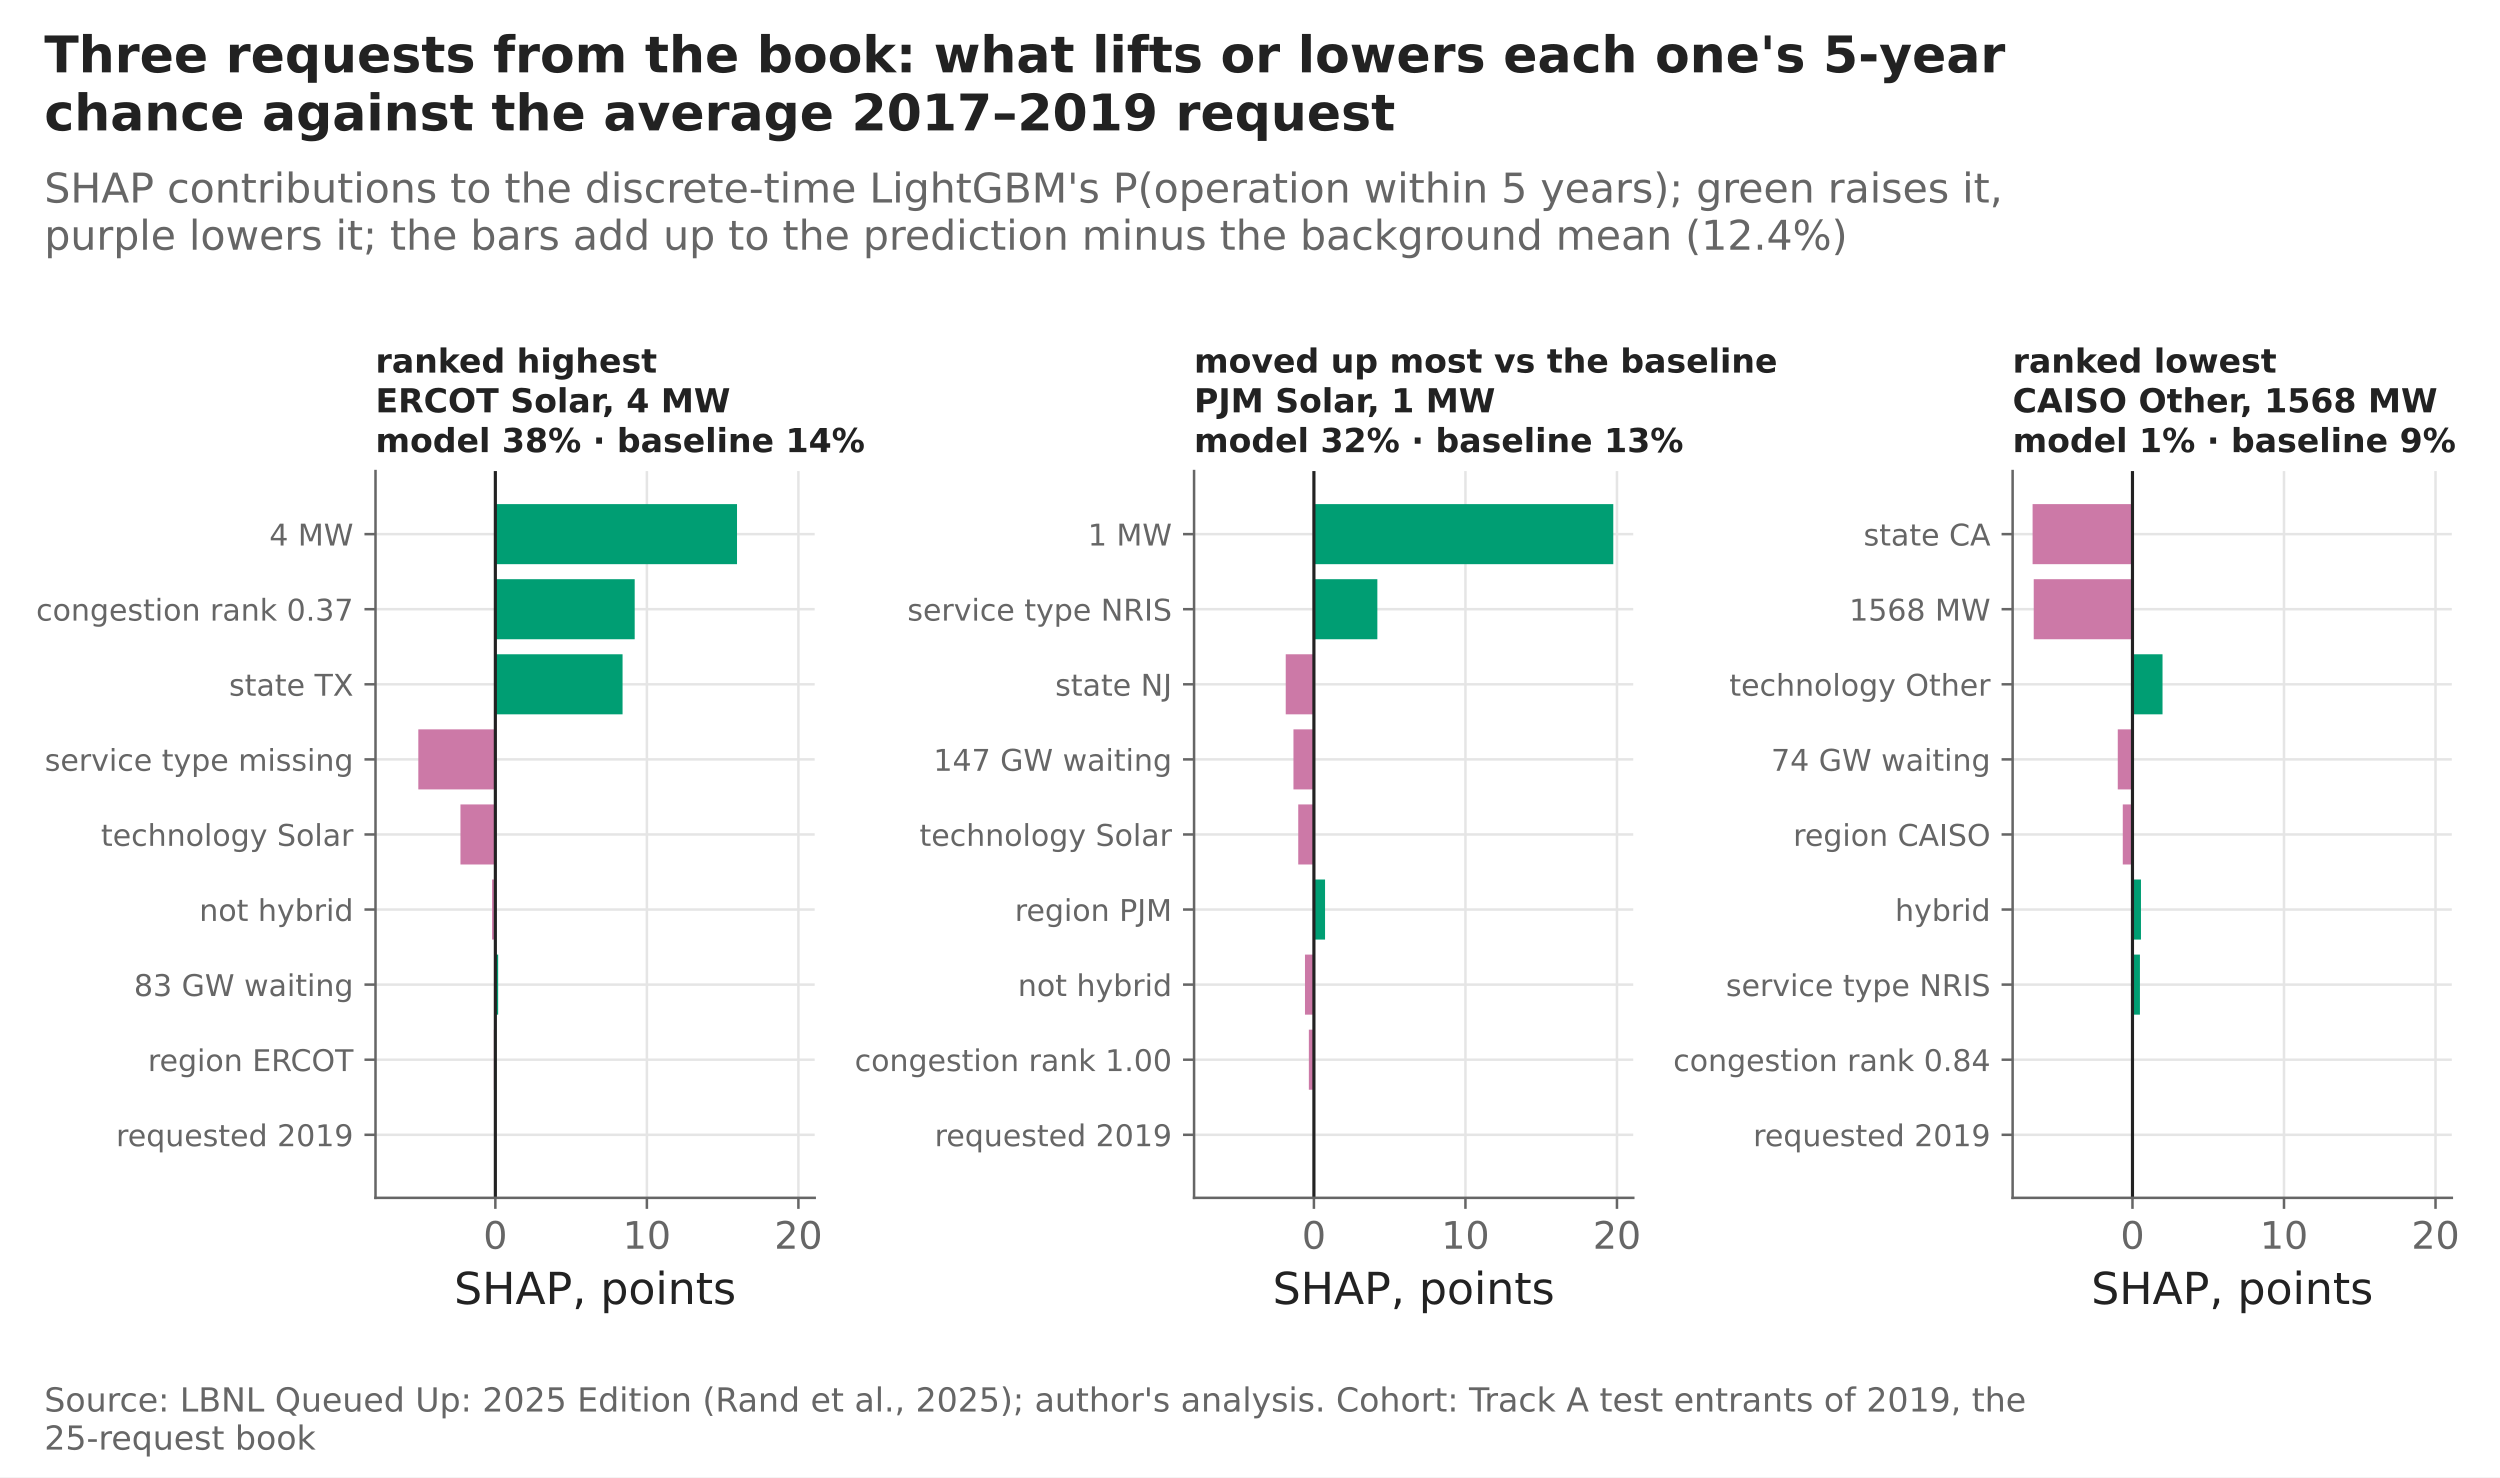
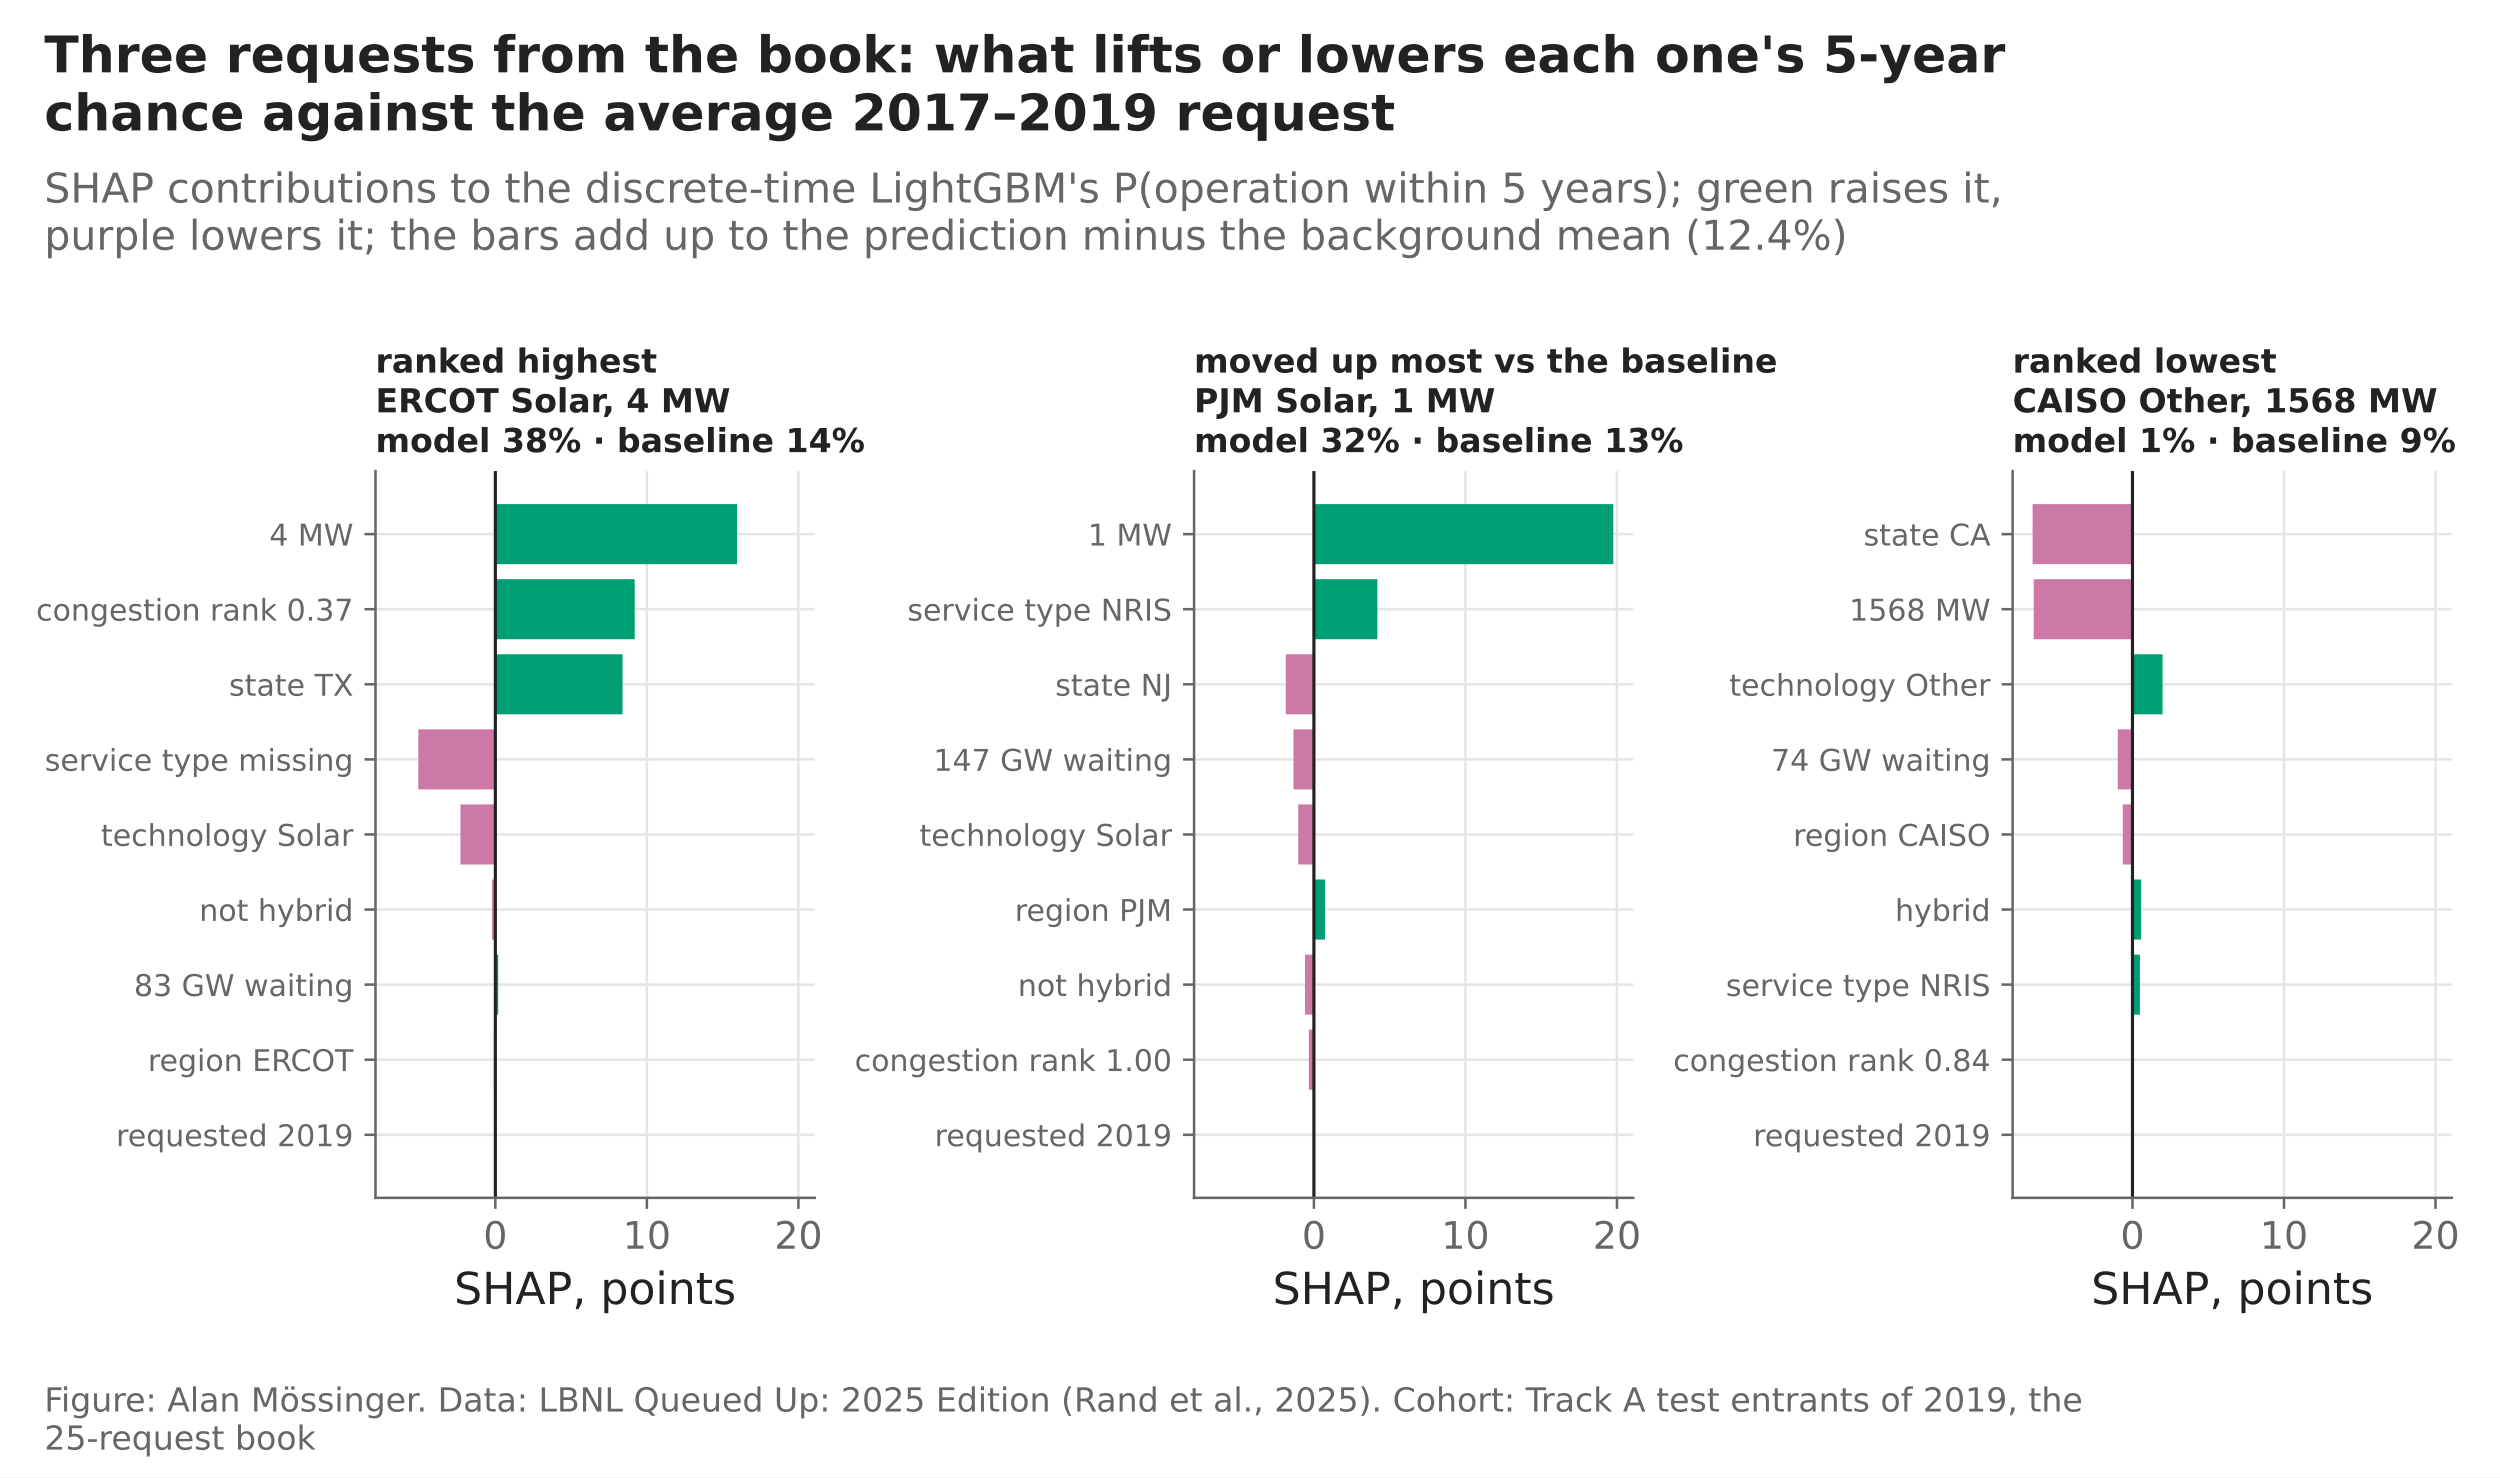
<svg xmlns="http://www.w3.org/2000/svg" xmlns:xlink="http://www.w3.org/1999/xlink" width="792pt" height="468pt" viewBox="0 0 792 468" version="1.1">
  <defs>
    <style type="text/css">*{stroke-linejoin: round; stroke-linecap: butt}</style>
  </defs>
  <g id="figure_1">
    <g id="patch_1">
      <path d="M 0 468  L 792 468  L 792 0  L 0 0  z " style="fill: #ffffff" />
    </g>
    <g id="axes_1">
      <g id="patch_2">
        <path d="M 118.96 379.478  L 258.092 379.478  L 258.092 149.237  L 118.96 149.237  z " style="fill: #ffffff" />
      </g>
      <g id="matplotlib.axis_1">
        <g id="xtick_1">
          <g id="line2d_1">
            <path d="M 156.927 379.478  L 156.927 149.237  " clip-path="url(#p451ab9963b)" style="fill: none; stroke: #e5e5e5; stroke-width: 0.8; stroke-linecap: square" />
          </g>
          <g id="line2d_2">
            <defs>
              <path id="me00eba5936" d="M 0 0  L 0 3.5  " style="stroke: #666666; stroke-width: 0.8" />
            </defs>
            <g>
              <use xlink:href="#me00eba5936" x="156.927" y="379.478" style="fill: #666666; stroke: #666666; stroke-width: 0.8" />
            </g>
          </g>
          <g id="text_1">
            <text style="font-size: 12px; font-family: 'DejaVu Sans', 'Bitstream Vera Sans', 'Computer Modern Sans Serif', 'Lucida Grande', 'Verdana', 'Geneva', 'Lucid', 'Arial', 'Helvetica', 'Avant Garde', sans-serif; text-anchor: middle; fill: #666666" x="156.927" y="395.595" transform="rotate(-0 156.9272 395.5952)">0</text>
          </g>
        </g>
        <g id="xtick_2">
          <g id="line2d_3">
            <path d="M 204.931 379.478  L 204.931 149.237  " clip-path="url(#p451ab9963b)" style="fill: none; stroke: #e5e5e5; stroke-width: 0.8; stroke-linecap: square" />
          </g>
          <g id="line2d_4">
            <g>
              <use xlink:href="#me00eba5936" x="204.931" y="379.478" style="fill: #666666; stroke: #666666; stroke-width: 0.8" />
            </g>
          </g>
          <g id="text_2">
            <text style="font-size: 12px; font-family: 'DejaVu Sans', 'Bitstream Vera Sans', 'Computer Modern Sans Serif', 'Lucida Grande', 'Verdana', 'Geneva', 'Lucid', 'Arial', 'Helvetica', 'Avant Garde', sans-serif; text-anchor: middle; fill: #666666" x="204.931" y="395.595" transform="rotate(-0 204.9308 395.5952)">10</text>
          </g>
        </g>
        <g id="xtick_3">
          <g id="line2d_5">
            <path d="M 252.934 379.478  L 252.934 149.237  " clip-path="url(#p451ab9963b)" style="fill: none; stroke: #e5e5e5; stroke-width: 0.8; stroke-linecap: square" />
          </g>
          <g id="line2d_6">
            <g>
              <use xlink:href="#me00eba5936" x="252.934" y="379.478" style="fill: #666666; stroke: #666666; stroke-width: 0.8" />
            </g>
          </g>
          <g id="text_3">
            <text style="font-size: 12px; font-family: 'DejaVu Sans', 'Bitstream Vera Sans', 'Computer Modern Sans Serif', 'Lucida Grande', 'Verdana', 'Geneva', 'Lucid', 'Arial', 'Helvetica', 'Avant Garde', sans-serif; text-anchor: middle; fill: #666666" x="252.934" y="395.595" transform="rotate(-0 252.9345 395.5952)">20</text>
          </g>
        </g>
        <g id="text_4">
          <text style="font-size: 14px; font-family: 'DejaVu Sans', 'Bitstream Vera Sans', 'Computer Modern Sans Serif', 'Lucida Grande', 'Verdana', 'Geneva', 'Lucid', 'Arial', 'Helvetica', 'Avant Garde', sans-serif; text-anchor: middle; fill: #222222" x="188.526" y="413.116" transform="rotate(-0 188.5258 413.1158)">SHAP, points</text>
        </g>
      </g>
      <g id="matplotlib.axis_2">
        <g id="ytick_1">
          <g id="line2d_7">
            <path d="M 118.96 359.498  L 258.092 359.498  " clip-path="url(#p451ab9963b)" style="fill: none; stroke: #e5e5e5; stroke-width: 0.8; stroke-linecap: square" />
          </g>
          <g id="line2d_8">
            <defs>
              <path id="mce5acbc380" d="M 0 0  L -3.5 0  " style="stroke: #666666; stroke-width: 0.8" />
            </defs>
            <g>
              <use xlink:href="#mce5acbc380" x="118.96" y="359.498" style="fill: #666666; stroke: #666666; stroke-width: 0.8" />
            </g>
          </g>
          <g id="text_5">
            <text style="font-size: 9.5px; font-family: 'DejaVu Sans', 'Bitstream Vera Sans', 'Computer Modern Sans Serif', 'Lucida Grande', 'Verdana', 'Geneva', 'Lucid', 'Arial', 'Helvetica', 'Avant Garde', sans-serif; text-anchor: end; fill: #666666" x="111.96" y="363.108" transform="rotate(-0 111.96 363.1076)">requested 2019</text>
          </g>
        </g>
        <g id="ytick_2">
          <g id="line2d_9">
            <path d="M 118.96 335.713  L 258.092 335.713  " clip-path="url(#p451ab9963b)" style="fill: none; stroke: #e5e5e5; stroke-width: 0.8; stroke-linecap: square" />
          </g>
          <g id="line2d_10">
            <g>
              <use xlink:href="#mce5acbc380" x="118.96" y="335.713" style="fill: #666666; stroke: #666666; stroke-width: 0.8" />
            </g>
          </g>
          <g id="text_6">
            <text style="font-size: 9.5px; font-family: 'DejaVu Sans', 'Bitstream Vera Sans', 'Computer Modern Sans Serif', 'Lucida Grande', 'Verdana', 'Geneva', 'Lucid', 'Arial', 'Helvetica', 'Avant Garde', sans-serif; text-anchor: end; fill: #666666" x="111.96" y="339.322" transform="rotate(-0 111.96 339.3224)">region ERCOT</text>
          </g>
        </g>
        <g id="ytick_3">
          <g id="line2d_11">
            <path d="M 118.96 311.928  L 258.092 311.928  " clip-path="url(#p451ab9963b)" style="fill: none; stroke: #e5e5e5; stroke-width: 0.8; stroke-linecap: square" />
          </g>
          <g id="line2d_12">
            <g>
              <use xlink:href="#mce5acbc380" x="118.96" y="311.928" style="fill: #666666; stroke: #666666; stroke-width: 0.8" />
            </g>
          </g>
          <g id="text_7">
            <text style="font-size: 9.5px; font-family: 'DejaVu Sans', 'Bitstream Vera Sans', 'Computer Modern Sans Serif', 'Lucida Grande', 'Verdana', 'Geneva', 'Lucid', 'Arial', 'Helvetica', 'Avant Garde', sans-serif; text-anchor: end; fill: #666666" x="111.96" y="315.537" transform="rotate(-0 111.96 315.5371)">83 GW waiting</text>
          </g>
        </g>
        <g id="ytick_4">
          <g id="line2d_13">
            <path d="M 118.96 288.143  L 258.092 288.143  " clip-path="url(#p451ab9963b)" style="fill: none; stroke: #e5e5e5; stroke-width: 0.8; stroke-linecap: square" />
          </g>
          <g id="line2d_14">
            <g>
              <use xlink:href="#mce5acbc380" x="118.96" y="288.143" style="fill: #666666; stroke: #666666; stroke-width: 0.8" />
            </g>
          </g>
          <g id="text_8">
            <text style="font-size: 9.5px; font-family: 'DejaVu Sans', 'Bitstream Vera Sans', 'Computer Modern Sans Serif', 'Lucida Grande', 'Verdana', 'Geneva', 'Lucid', 'Arial', 'Helvetica', 'Avant Garde', sans-serif; text-anchor: end; fill: #666666" x="111.96" y="291.752" transform="rotate(-0 111.96 291.7519)">not hybrid</text>
          </g>
        </g>
        <g id="ytick_5">
          <g id="line2d_15">
            <path d="M 118.96 264.357  L 258.092 264.357  " clip-path="url(#p451ab9963b)" style="fill: none; stroke: #e5e5e5; stroke-width: 0.8; stroke-linecap: square" />
          </g>
          <g id="line2d_16">
            <g>
              <use xlink:href="#mce5acbc380" x="118.96" y="264.357" style="fill: #666666; stroke: #666666; stroke-width: 0.8" />
            </g>
          </g>
          <g id="text_9">
            <text style="font-size: 9.5px; font-family: 'DejaVu Sans', 'Bitstream Vera Sans', 'Computer Modern Sans Serif', 'Lucida Grande', 'Verdana', 'Geneva', 'Lucid', 'Arial', 'Helvetica', 'Avant Garde', sans-serif; text-anchor: end; fill: #666666" x="111.96" y="267.967" transform="rotate(-0 111.96 267.9666)">technology Solar</text>
          </g>
        </g>
        <g id="ytick_6">
          <g id="line2d_17">
            <path d="M 118.96 240.572  L 258.092 240.572  " clip-path="url(#p451ab9963b)" style="fill: none; stroke: #e5e5e5; stroke-width: 0.8; stroke-linecap: square" />
          </g>
          <g id="line2d_18">
            <g>
              <use xlink:href="#mce5acbc380" x="118.96" y="240.572" style="fill: #666666; stroke: #666666; stroke-width: 0.8" />
            </g>
          </g>
          <g id="text_10">
            <text style="font-size: 9.5px; font-family: 'DejaVu Sans', 'Bitstream Vera Sans', 'Computer Modern Sans Serif', 'Lucida Grande', 'Verdana', 'Geneva', 'Lucid', 'Arial', 'Helvetica', 'Avant Garde', sans-serif; text-anchor: end; fill: #666666" x="111.96" y="244.181" transform="rotate(-0 111.96 244.1813)">service type missing</text>
          </g>
        </g>
        <g id="ytick_7">
          <g id="line2d_19">
            <path d="M 118.96 216.787  L 258.092 216.787  " clip-path="url(#p451ab9963b)" style="fill: none; stroke: #e5e5e5; stroke-width: 0.8; stroke-linecap: square" />
          </g>
          <g id="line2d_20">
            <g>
              <use xlink:href="#mce5acbc380" x="118.96" y="216.787" style="fill: #666666; stroke: #666666; stroke-width: 0.8" />
            </g>
          </g>
          <g id="text_11">
            <text style="font-size: 9.5px; font-family: 'DejaVu Sans', 'Bitstream Vera Sans', 'Computer Modern Sans Serif', 'Lucida Grande', 'Verdana', 'Geneva', 'Lucid', 'Arial', 'Helvetica', 'Avant Garde', sans-serif; text-anchor: end; fill: #666666" x="111.96" y="220.396" transform="rotate(-0 111.96 220.3957)">state TX</text>
          </g>
        </g>
        <g id="ytick_8">
          <g id="line2d_21">
            <path d="M 118.96 193.002  L 258.092 193.002  " clip-path="url(#p451ab9963b)" style="fill: none; stroke: #e5e5e5; stroke-width: 0.8; stroke-linecap: square" />
          </g>
          <g id="line2d_22">
            <g>
              <use xlink:href="#mce5acbc380" x="118.96" y="193.002" style="fill: #666666; stroke: #666666; stroke-width: 0.8" />
            </g>
          </g>
          <g id="text_12">
            <text style="font-size: 9.5px; font-family: 'DejaVu Sans', 'Bitstream Vera Sans', 'Computer Modern Sans Serif', 'Lucida Grande', 'Verdana', 'Geneva', 'Lucid', 'Arial', 'Helvetica', 'Avant Garde', sans-serif; text-anchor: end; fill: #666666" x="111.96" y="196.611" transform="rotate(-0 111.96 196.6108)">congestion rank 0.37</text>
          </g>
        </g>
        <g id="ytick_9">
          <g id="line2d_23">
            <path d="M 118.96 169.216  L 258.092 169.216  " clip-path="url(#p451ab9963b)" style="fill: none; stroke: #e5e5e5; stroke-width: 0.8; stroke-linecap: square" />
          </g>
          <g id="line2d_24">
            <g>
              <use xlink:href="#mce5acbc380" x="118.96" y="169.216" style="fill: #666666; stroke: #666666; stroke-width: 0.8" />
            </g>
          </g>
          <g id="text_13">
            <text style="font-size: 9.5px; font-family: 'DejaVu Sans', 'Bitstream Vera Sans', 'Computer Modern Sans Serif', 'Lucida Grande', 'Verdana', 'Geneva', 'Lucid', 'Arial', 'Helvetica', 'Avant Garde', sans-serif; text-anchor: end; fill: #666666" x="111.96" y="172.825" transform="rotate(-0 111.96 172.8252)">4 MW</text>
          </g>
        </g>
      </g>
      <g id="patch_3">
        <path d="M 156.927 369.012  L 156.927 369.012  L 156.927 349.984  L 156.927 349.984  z " clip-path="url(#p451ab9963b)" style="fill: #cc79a7" />
      </g>
      <g id="patch_4">
        <path d="M 156.927 345.227  L 156.45 345.227  L 156.45 326.199  L 156.927 326.199  z " clip-path="url(#p451ab9963b)" style="fill: #cc79a7" />
      </g>
      <g id="patch_5">
        <path d="M 156.927 321.442  L 157.818 321.442  L 157.818 302.414  L 156.927 302.414  z " clip-path="url(#p451ab9963b)" style="fill: #009e73" />
      </g>
      <g id="patch_6">
        <path d="M 156.927 297.657  L 155.884 297.657  L 155.884 278.628  L 156.927 278.628  z " clip-path="url(#p451ab9963b)" style="fill: #cc79a7" />
      </g>
      <g id="patch_7">
        <path d="M 156.927 273.871  L 145.873 273.871  L 145.873 254.843  L 156.927 254.843  z " clip-path="url(#p451ab9963b)" style="fill: #cc79a7" />
      </g>
      <g id="patch_8">
        <path d="M 156.927 250.086  L 132.523 250.086  L 132.523 231.058  L 156.927 231.058  z " clip-path="url(#p451ab9963b)" style="fill: #cc79a7" />
      </g>
      <g id="patch_9">
        <path d="M 156.927 226.301  L 197.227 226.301  L 197.227 207.273  L 156.927 207.273  z " clip-path="url(#p451ab9963b)" style="fill: #009e73" />
      </g>
      <g id="patch_10">
        <path d="M 156.927 202.516  L 201.07 202.516  L 201.07 183.487  L 156.927 183.487  z " clip-path="url(#p451ab9963b)" style="fill: #009e73" />
      </g>
      <g id="patch_11">
        <path d="M 156.927 178.73  L 233.487 178.73  L 233.487 159.702  L 156.927 159.702  z " clip-path="url(#p451ab9963b)" style="fill: #009e73" />
      </g>
      <g id="line2d_25">
        <path d="M 156.927 379.478  L 156.927 149.237  " clip-path="url(#p451ab9963b)" style="fill: none; stroke: #222222; stroke-linecap: square" />
      </g>
      <g id="patch_12">
        <path d="M 118.96 379.478  L 118.96 149.237  " style="fill: none; stroke: #666666; stroke-width: 0.8; stroke-linejoin: miter; stroke-linecap: square" />
      </g>
      <g id="patch_13">
        <path d="M 118.96 379.478  L 258.092 379.478  " style="fill: none; stroke: #666666; stroke-width: 0.8; stroke-linejoin: miter; stroke-linecap: square" />
      </g>
      <g id="text_14">
        <text style="font-weight: 700; font-size: 10.5px; font-family: 'DejaVu Sans', 'Bitstream Vera Sans', 'Computer Modern Sans Serif', 'Lucida Grande', 'Verdana', 'Geneva', 'Lucid', 'Arial', 'Helvetica', 'Avant Garde', sans-serif; fill: #222222" transform="translate(118.96 118.0309)">ranked highest</text>
        <text style="font-weight: 700; font-size: 10.5px; font-family: 'DejaVu Sans', 'Bitstream Vera Sans', 'Computer Modern Sans Serif', 'Lucida Grande', 'Verdana', 'Geneva', 'Lucid', 'Arial', 'Helvetica', 'Avant Garde', sans-serif; fill: #222222" transform="translate(118.96 130.6338)">ERCOT Solar, 4 MW</text>
        <text style="font-weight: 700; font-size: 10.5px; font-family: 'DejaVu Sans', 'Bitstream Vera Sans', 'Computer Modern Sans Serif', 'Lucida Grande', 'Verdana', 'Geneva', 'Lucid', 'Arial', 'Helvetica', 'Avant Garde', sans-serif; fill: #222222" transform="translate(118.96 143.2367)">model 38% · baseline 14%</text>
      </g>
    </g>
    <g id="axes_2">
      <g id="patch_14">
        <path d="M 378.28 379.478  L 517.412 379.478  L 517.412 149.237  L 378.28 149.237  z " style="fill: #ffffff" />
      </g>
      <g id="matplotlib.axis_3">
        <g id="xtick_4">
          <g id="line2d_26">
            <path d="M 416.247 379.478  L 416.247 149.237  " clip-path="url(#pcbec8920ee)" style="fill: none; stroke: #e5e5e5; stroke-width: 0.8; stroke-linecap: square" />
          </g>
          <g id="line2d_27">
            <g>
              <use xlink:href="#me00eba5936" x="416.247" y="379.478" style="fill: #666666; stroke: #666666; stroke-width: 0.8" />
            </g>
          </g>
          <g id="text_15">
            <text style="font-size: 12px; font-family: 'DejaVu Sans', 'Bitstream Vera Sans', 'Computer Modern Sans Serif', 'Lucida Grande', 'Verdana', 'Geneva', 'Lucid', 'Arial', 'Helvetica', 'Avant Garde', sans-serif; text-anchor: middle; fill: #666666" x="416.247" y="395.595" transform="rotate(-0 416.2472 395.5952)">0</text>
          </g>
        </g>
        <g id="xtick_5">
          <g id="line2d_28">
            <path d="M 464.251 379.478  L 464.251 149.237  " clip-path="url(#pcbec8920ee)" style="fill: none; stroke: #e5e5e5; stroke-width: 0.8; stroke-linecap: square" />
          </g>
          <g id="line2d_29">
            <g>
              <use xlink:href="#me00eba5936" x="464.251" y="379.478" style="fill: #666666; stroke: #666666; stroke-width: 0.8" />
            </g>
          </g>
          <g id="text_16">
            <text style="font-size: 12px; font-family: 'DejaVu Sans', 'Bitstream Vera Sans', 'Computer Modern Sans Serif', 'Lucida Grande', 'Verdana', 'Geneva', 'Lucid', 'Arial', 'Helvetica', 'Avant Garde', sans-serif; text-anchor: middle; fill: #666666" x="464.251" y="395.595" transform="rotate(-0 464.2508 395.5952)">10</text>
          </g>
        </g>
        <g id="xtick_6">
          <g id="line2d_30">
            <path d="M 512.254 379.478  L 512.254 149.237  " clip-path="url(#pcbec8920ee)" style="fill: none; stroke: #e5e5e5; stroke-width: 0.8; stroke-linecap: square" />
          </g>
          <g id="line2d_31">
            <g>
              <use xlink:href="#me00eba5936" x="512.254" y="379.478" style="fill: #666666; stroke: #666666; stroke-width: 0.8" />
            </g>
          </g>
          <g id="text_17">
            <text style="font-size: 12px; font-family: 'DejaVu Sans', 'Bitstream Vera Sans', 'Computer Modern Sans Serif', 'Lucida Grande', 'Verdana', 'Geneva', 'Lucid', 'Arial', 'Helvetica', 'Avant Garde', sans-serif; text-anchor: middle; fill: #666666" x="512.254" y="395.595" transform="rotate(-0 512.2545 395.5952)">20</text>
          </g>
        </g>
        <g id="text_18">
          <text style="font-size: 14px; font-family: 'DejaVu Sans', 'Bitstream Vera Sans', 'Computer Modern Sans Serif', 'Lucida Grande', 'Verdana', 'Geneva', 'Lucid', 'Arial', 'Helvetica', 'Avant Garde', sans-serif; text-anchor: middle; fill: #222222" x="447.846" y="413.116" transform="rotate(-0 447.8458 413.1158)">SHAP, points</text>
        </g>
      </g>
      <g id="matplotlib.axis_4">
        <g id="ytick_10">
          <g id="line2d_32">
            <path d="M 378.28 359.498  L 517.412 359.498  " clip-path="url(#pcbec8920ee)" style="fill: none; stroke: #e5e5e5; stroke-width: 0.8; stroke-linecap: square" />
          </g>
          <g id="line2d_33">
            <g>
              <use xlink:href="#mce5acbc380" x="378.28" y="359.498" style="fill: #666666; stroke: #666666; stroke-width: 0.8" />
            </g>
          </g>
          <g id="text_19">
            <text style="font-size: 9.5px; font-family: 'DejaVu Sans', 'Bitstream Vera Sans', 'Computer Modern Sans Serif', 'Lucida Grande', 'Verdana', 'Geneva', 'Lucid', 'Arial', 'Helvetica', 'Avant Garde', sans-serif; text-anchor: end; fill: #666666" x="371.28" y="363.108" transform="rotate(-0 371.28 363.1076)">requested 2019</text>
          </g>
        </g>
        <g id="ytick_11">
          <g id="line2d_34">
            <path d="M 378.28 335.713  L 517.412 335.713  " clip-path="url(#pcbec8920ee)" style="fill: none; stroke: #e5e5e5; stroke-width: 0.8; stroke-linecap: square" />
          </g>
          <g id="line2d_35">
            <g>
              <use xlink:href="#mce5acbc380" x="378.28" y="335.713" style="fill: #666666; stroke: #666666; stroke-width: 0.8" />
            </g>
          </g>
          <g id="text_20">
            <text style="font-size: 9.5px; font-family: 'DejaVu Sans', 'Bitstream Vera Sans', 'Computer Modern Sans Serif', 'Lucida Grande', 'Verdana', 'Geneva', 'Lucid', 'Arial', 'Helvetica', 'Avant Garde', sans-serif; text-anchor: end; fill: #666666" x="371.28" y="339.322" transform="rotate(-0 371.28 339.3224)">congestion rank 1.00</text>
          </g>
        </g>
        <g id="ytick_12">
          <g id="line2d_36">
            <path d="M 378.28 311.928  L 517.412 311.928  " clip-path="url(#pcbec8920ee)" style="fill: none; stroke: #e5e5e5; stroke-width: 0.8; stroke-linecap: square" />
          </g>
          <g id="line2d_37">
            <g>
              <use xlink:href="#mce5acbc380" x="378.28" y="311.928" style="fill: #666666; stroke: #666666; stroke-width: 0.8" />
            </g>
          </g>
          <g id="text_21">
            <text style="font-size: 9.5px; font-family: 'DejaVu Sans', 'Bitstream Vera Sans', 'Computer Modern Sans Serif', 'Lucida Grande', 'Verdana', 'Geneva', 'Lucid', 'Arial', 'Helvetica', 'Avant Garde', sans-serif; text-anchor: end; fill: #666666" x="371.28" y="315.537" transform="rotate(-0 371.28 315.5371)">not hybrid</text>
          </g>
        </g>
        <g id="ytick_13">
          <g id="line2d_38">
            <path d="M 378.28 288.143  L 517.412 288.143  " clip-path="url(#pcbec8920ee)" style="fill: none; stroke: #e5e5e5; stroke-width: 0.8; stroke-linecap: square" />
          </g>
          <g id="line2d_39">
            <g>
              <use xlink:href="#mce5acbc380" x="378.28" y="288.143" style="fill: #666666; stroke: #666666; stroke-width: 0.8" />
            </g>
          </g>
          <g id="text_22">
            <text style="font-size: 9.5px; font-family: 'DejaVu Sans', 'Bitstream Vera Sans', 'Computer Modern Sans Serif', 'Lucida Grande', 'Verdana', 'Geneva', 'Lucid', 'Arial', 'Helvetica', 'Avant Garde', sans-serif; text-anchor: end; fill: #666666" x="371.28" y="291.752" transform="rotate(-0 371.28 291.7519)">region PJM</text>
          </g>
        </g>
        <g id="ytick_14">
          <g id="line2d_40">
            <path d="M 378.28 264.357  L 517.412 264.357  " clip-path="url(#pcbec8920ee)" style="fill: none; stroke: #e5e5e5; stroke-width: 0.8; stroke-linecap: square" />
          </g>
          <g id="line2d_41">
            <g>
              <use xlink:href="#mce5acbc380" x="378.28" y="264.357" style="fill: #666666; stroke: #666666; stroke-width: 0.8" />
            </g>
          </g>
          <g id="text_23">
            <text style="font-size: 9.5px; font-family: 'DejaVu Sans', 'Bitstream Vera Sans', 'Computer Modern Sans Serif', 'Lucida Grande', 'Verdana', 'Geneva', 'Lucid', 'Arial', 'Helvetica', 'Avant Garde', sans-serif; text-anchor: end; fill: #666666" x="371.28" y="267.967" transform="rotate(-0 371.28 267.9666)">technology Solar</text>
          </g>
        </g>
        <g id="ytick_15">
          <g id="line2d_42">
            <path d="M 378.28 240.572  L 517.412 240.572  " clip-path="url(#pcbec8920ee)" style="fill: none; stroke: #e5e5e5; stroke-width: 0.8; stroke-linecap: square" />
          </g>
          <g id="line2d_43">
            <g>
              <use xlink:href="#mce5acbc380" x="378.28" y="240.572" style="fill: #666666; stroke: #666666; stroke-width: 0.8" />
            </g>
          </g>
          <g id="text_24">
            <text style="font-size: 9.5px; font-family: 'DejaVu Sans', 'Bitstream Vera Sans', 'Computer Modern Sans Serif', 'Lucida Grande', 'Verdana', 'Geneva', 'Lucid', 'Arial', 'Helvetica', 'Avant Garde', sans-serif; text-anchor: end; fill: #666666" x="371.28" y="244.181" transform="rotate(-0 371.28 244.1813)">147 GW waiting</text>
          </g>
        </g>
        <g id="ytick_16">
          <g id="line2d_44">
            <path d="M 378.28 216.787  L 517.412 216.787  " clip-path="url(#pcbec8920ee)" style="fill: none; stroke: #e5e5e5; stroke-width: 0.8; stroke-linecap: square" />
          </g>
          <g id="line2d_45">
            <g>
              <use xlink:href="#mce5acbc380" x="378.28" y="216.787" style="fill: #666666; stroke: #666666; stroke-width: 0.8" />
            </g>
          </g>
          <g id="text_25">
            <text style="font-size: 9.5px; font-family: 'DejaVu Sans', 'Bitstream Vera Sans', 'Computer Modern Sans Serif', 'Lucida Grande', 'Verdana', 'Geneva', 'Lucid', 'Arial', 'Helvetica', 'Avant Garde', sans-serif; text-anchor: end; fill: #666666" x="371.28" y="220.396" transform="rotate(-0 371.28 220.3957)">state NJ</text>
          </g>
        </g>
        <g id="ytick_17">
          <g id="line2d_46">
            <path d="M 378.28 193.002  L 517.412 193.002  " clip-path="url(#pcbec8920ee)" style="fill: none; stroke: #e5e5e5; stroke-width: 0.8; stroke-linecap: square" />
          </g>
          <g id="line2d_47">
            <g>
              <use xlink:href="#mce5acbc380" x="378.28" y="193.002" style="fill: #666666; stroke: #666666; stroke-width: 0.8" />
            </g>
          </g>
          <g id="text_26">
            <text style="font-size: 9.5px; font-family: 'DejaVu Sans', 'Bitstream Vera Sans', 'Computer Modern Sans Serif', 'Lucida Grande', 'Verdana', 'Geneva', 'Lucid', 'Arial', 'Helvetica', 'Avant Garde', sans-serif; text-anchor: end; fill: #666666" x="371.28" y="196.611" transform="rotate(-0 371.28 196.6108)">service type NRIS</text>
          </g>
        </g>
        <g id="ytick_18">
          <g id="line2d_48">
            <path d="M 378.28 169.216  L 517.412 169.216  " clip-path="url(#pcbec8920ee)" style="fill: none; stroke: #e5e5e5; stroke-width: 0.8; stroke-linecap: square" />
          </g>
          <g id="line2d_49">
            <g>
              <use xlink:href="#mce5acbc380" x="378.28" y="169.216" style="fill: #666666; stroke: #666666; stroke-width: 0.8" />
            </g>
          </g>
          <g id="text_27">
            <text style="font-size: 9.5px; font-family: 'DejaVu Sans', 'Bitstream Vera Sans', 'Computer Modern Sans Serif', 'Lucida Grande', 'Verdana', 'Geneva', 'Lucid', 'Arial', 'Helvetica', 'Avant Garde', sans-serif; text-anchor: end; fill: #666666" x="371.28" y="172.825" transform="rotate(-0 371.28 172.8252)">1 MW</text>
          </g>
        </g>
      </g>
      <g id="patch_15">
        <path d="M 416.247 369.012  L 416.247 369.012  L 416.247 349.984  L 416.247 349.984  z " clip-path="url(#pcbec8920ee)" style="fill: #cc79a7" />
      </g>
      <g id="patch_16">
        <path d="M 416.247 345.227  L 414.643 345.227  L 414.643 326.199  L 416.247 326.199  z " clip-path="url(#pcbec8920ee)" style="fill: #cc79a7" />
      </g>
      <g id="patch_17">
        <path d="M 416.247 321.442  L 413.418 321.442  L 413.418 302.414  L 416.247 302.414  z " clip-path="url(#pcbec8920ee)" style="fill: #cc79a7" />
      </g>
      <g id="patch_18">
        <path d="M 416.247 297.657  L 419.776 297.657  L 419.776 278.628  L 416.247 278.628  z " clip-path="url(#pcbec8920ee)" style="fill: #009e73" />
      </g>
      <g id="patch_19">
        <path d="M 416.247 273.871  L 411.283 273.871  L 411.283 254.843  L 416.247 254.843  z " clip-path="url(#pcbec8920ee)" style="fill: #cc79a7" />
      </g>
      <g id="patch_20">
        <path d="M 416.247 250.086  L 409.767 250.086  L 409.767 231.058  L 416.247 231.058  z " clip-path="url(#pcbec8920ee)" style="fill: #cc79a7" />
      </g>
      <g id="patch_21">
        <path d="M 416.247 226.301  L 407.321 226.301  L 407.321 207.273  L 416.247 207.273  z " clip-path="url(#pcbec8920ee)" style="fill: #cc79a7" />
      </g>
      <g id="patch_22">
        <path d="M 416.247 202.516  L 436.345 202.516  L 436.345 183.487  L 416.247 183.487  z " clip-path="url(#pcbec8920ee)" style="fill: #009e73" />
      </g>
      <g id="patch_23">
        <path d="M 416.247 178.73  L 511.087 178.73  L 511.087 159.702  L 416.247 159.702  z " clip-path="url(#pcbec8920ee)" style="fill: #009e73" />
      </g>
      <g id="line2d_50">
        <path d="M 416.247 379.478  L 416.247 149.237  " clip-path="url(#pcbec8920ee)" style="fill: none; stroke: #222222; stroke-linecap: square" />
      </g>
      <g id="patch_24">
        <path d="M 378.28 379.478  L 378.28 149.237  " style="fill: none; stroke: #666666; stroke-width: 0.8; stroke-linejoin: miter; stroke-linecap: square" />
      </g>
      <g id="patch_25">
        <path d="M 378.28 379.478  L 517.412 379.478  " style="fill: none; stroke: #666666; stroke-width: 0.8; stroke-linejoin: miter; stroke-linecap: square" />
      </g>
      <g id="text_28">
        <text style="font-weight: 700; font-size: 10.5px; font-family: 'DejaVu Sans', 'Bitstream Vera Sans', 'Computer Modern Sans Serif', 'Lucida Grande', 'Verdana', 'Geneva', 'Lucid', 'Arial', 'Helvetica', 'Avant Garde', sans-serif; fill: #222222" transform="translate(378.28 118.0309)">moved up most vs the baseline</text>
        <text style="font-weight: 700; font-size: 10.5px; font-family: 'DejaVu Sans', 'Bitstream Vera Sans', 'Computer Modern Sans Serif', 'Lucida Grande', 'Verdana', 'Geneva', 'Lucid', 'Arial', 'Helvetica', 'Avant Garde', sans-serif; fill: #222222" transform="translate(378.28 130.6338)">PJM Solar, 1 MW</text>
        <text style="font-weight: 700; font-size: 10.5px; font-family: 'DejaVu Sans', 'Bitstream Vera Sans', 'Computer Modern Sans Serif', 'Lucida Grande', 'Verdana', 'Geneva', 'Lucid', 'Arial', 'Helvetica', 'Avant Garde', sans-serif; fill: #222222" transform="translate(378.28 143.2367)">model 32% · baseline 13%</text>
      </g>
    </g>
    <g id="axes_3">
      <g id="patch_26">
        <path d="M 637.6 379.478  L 776.732 379.478  L 776.732 149.237  L 637.6 149.237  z " style="fill: #ffffff" />
      </g>
      <g id="matplotlib.axis_5">
        <g id="xtick_7">
          <g id="line2d_51">
            <path d="M 675.567 379.478  L 675.567 149.237  " clip-path="url(#p326d080287)" style="fill: none; stroke: #e5e5e5; stroke-width: 0.8; stroke-linecap: square" />
          </g>
          <g id="line2d_52">
            <g>
              <use xlink:href="#me00eba5936" x="675.567" y="379.478" style="fill: #666666; stroke: #666666; stroke-width: 0.8" />
            </g>
          </g>
          <g id="text_29">
            <text style="font-size: 12px; font-family: 'DejaVu Sans', 'Bitstream Vera Sans', 'Computer Modern Sans Serif', 'Lucida Grande', 'Verdana', 'Geneva', 'Lucid', 'Arial', 'Helvetica', 'Avant Garde', sans-serif; text-anchor: middle; fill: #666666" x="675.567" y="395.595" transform="rotate(-0 675.5672 395.5952)">0</text>
          </g>
        </g>
        <g id="xtick_8">
          <g id="line2d_53">
            <path d="M 723.571 379.478  L 723.571 149.237  " clip-path="url(#p326d080287)" style="fill: none; stroke: #e5e5e5; stroke-width: 0.8; stroke-linecap: square" />
          </g>
          <g id="line2d_54">
            <g>
              <use xlink:href="#me00eba5936" x="723.571" y="379.478" style="fill: #666666; stroke: #666666; stroke-width: 0.8" />
            </g>
          </g>
          <g id="text_30">
            <text style="font-size: 12px; font-family: 'DejaVu Sans', 'Bitstream Vera Sans', 'Computer Modern Sans Serif', 'Lucida Grande', 'Verdana', 'Geneva', 'Lucid', 'Arial', 'Helvetica', 'Avant Garde', sans-serif; text-anchor: middle; fill: #666666" x="723.571" y="395.595" transform="rotate(-0 723.5708 395.5952)">10</text>
          </g>
        </g>
        <g id="xtick_9">
          <g id="line2d_55">
            <path d="M 771.574 379.478  L 771.574 149.237  " clip-path="url(#p326d080287)" style="fill: none; stroke: #e5e5e5; stroke-width: 0.8; stroke-linecap: square" />
          </g>
          <g id="line2d_56">
            <g>
              <use xlink:href="#me00eba5936" x="771.574" y="379.478" style="fill: #666666; stroke: #666666; stroke-width: 0.8" />
            </g>
          </g>
          <g id="text_31">
            <text style="font-size: 12px; font-family: 'DejaVu Sans', 'Bitstream Vera Sans', 'Computer Modern Sans Serif', 'Lucida Grande', 'Verdana', 'Geneva', 'Lucid', 'Arial', 'Helvetica', 'Avant Garde', sans-serif; text-anchor: middle; fill: #666666" x="771.574" y="395.595" transform="rotate(-0 771.5745 395.5952)">20</text>
          </g>
        </g>
        <g id="text_32">
          <text style="font-size: 14px; font-family: 'DejaVu Sans', 'Bitstream Vera Sans', 'Computer Modern Sans Serif', 'Lucida Grande', 'Verdana', 'Geneva', 'Lucid', 'Arial', 'Helvetica', 'Avant Garde', sans-serif; text-anchor: middle; fill: #222222" x="707.166" y="413.116" transform="rotate(-0 707.1658 413.1158)">SHAP, points</text>
        </g>
      </g>
      <g id="matplotlib.axis_6">
        <g id="ytick_19">
          <g id="line2d_57">
            <path d="M 637.6 359.498  L 776.732 359.498  " clip-path="url(#p326d080287)" style="fill: none; stroke: #e5e5e5; stroke-width: 0.8; stroke-linecap: square" />
          </g>
          <g id="line2d_58">
            <g>
              <use xlink:href="#mce5acbc380" x="637.6" y="359.498" style="fill: #666666; stroke: #666666; stroke-width: 0.8" />
            </g>
          </g>
          <g id="text_33">
            <text style="font-size: 9.5px; font-family: 'DejaVu Sans', 'Bitstream Vera Sans', 'Computer Modern Sans Serif', 'Lucida Grande', 'Verdana', 'Geneva', 'Lucid', 'Arial', 'Helvetica', 'Avant Garde', sans-serif; text-anchor: end; fill: #666666" x="630.6" y="363.108" transform="rotate(-0 630.6 363.1076)">requested 2019</text>
          </g>
        </g>
        <g id="ytick_20">
          <g id="line2d_59">
            <path d="M 637.6 335.713  L 776.732 335.713  " clip-path="url(#p326d080287)" style="fill: none; stroke: #e5e5e5; stroke-width: 0.8; stroke-linecap: square" />
          </g>
          <g id="line2d_60">
            <g>
              <use xlink:href="#mce5acbc380" x="637.6" y="335.713" style="fill: #666666; stroke: #666666; stroke-width: 0.8" />
            </g>
          </g>
          <g id="text_34">
            <text style="font-size: 9.5px; font-family: 'DejaVu Sans', 'Bitstream Vera Sans', 'Computer Modern Sans Serif', 'Lucida Grande', 'Verdana', 'Geneva', 'Lucid', 'Arial', 'Helvetica', 'Avant Garde', sans-serif; text-anchor: end; fill: #666666" x="630.6" y="339.322" transform="rotate(-0 630.6 339.3224)">congestion rank 0.84</text>
          </g>
        </g>
        <g id="ytick_21">
          <g id="line2d_61">
            <path d="M 637.6 311.928  L 776.732 311.928  " clip-path="url(#p326d080287)" style="fill: none; stroke: #e5e5e5; stroke-width: 0.8; stroke-linecap: square" />
          </g>
          <g id="line2d_62">
            <g>
              <use xlink:href="#mce5acbc380" x="637.6" y="311.928" style="fill: #666666; stroke: #666666; stroke-width: 0.8" />
            </g>
          </g>
          <g id="text_35">
            <text style="font-size: 9.5px; font-family: 'DejaVu Sans', 'Bitstream Vera Sans', 'Computer Modern Sans Serif', 'Lucida Grande', 'Verdana', 'Geneva', 'Lucid', 'Arial', 'Helvetica', 'Avant Garde', sans-serif; text-anchor: end; fill: #666666" x="630.6" y="315.537" transform="rotate(-0 630.6 315.5371)">service type NRIS</text>
          </g>
        </g>
        <g id="ytick_22">
          <g id="line2d_63">
            <path d="M 637.6 288.143  L 776.732 288.143  " clip-path="url(#p326d080287)" style="fill: none; stroke: #e5e5e5; stroke-width: 0.8; stroke-linecap: square" />
          </g>
          <g id="line2d_64">
            <g>
              <use xlink:href="#mce5acbc380" x="637.6" y="288.143" style="fill: #666666; stroke: #666666; stroke-width: 0.8" />
            </g>
          </g>
          <g id="text_36">
            <text style="font-size: 9.5px; font-family: 'DejaVu Sans', 'Bitstream Vera Sans', 'Computer Modern Sans Serif', 'Lucida Grande', 'Verdana', 'Geneva', 'Lucid', 'Arial', 'Helvetica', 'Avant Garde', sans-serif; text-anchor: end; fill: #666666" x="630.6" y="291.752" transform="rotate(-0 630.6 291.7519)">hybrid</text>
          </g>
        </g>
        <g id="ytick_23">
          <g id="line2d_65">
            <path d="M 637.6 264.357  L 776.732 264.357  " clip-path="url(#p326d080287)" style="fill: none; stroke: #e5e5e5; stroke-width: 0.8; stroke-linecap: square" />
          </g>
          <g id="line2d_66">
            <g>
              <use xlink:href="#mce5acbc380" x="637.6" y="264.357" style="fill: #666666; stroke: #666666; stroke-width: 0.8" />
            </g>
          </g>
          <g id="text_37">
            <text style="font-size: 9.5px; font-family: 'DejaVu Sans', 'Bitstream Vera Sans', 'Computer Modern Sans Serif', 'Lucida Grande', 'Verdana', 'Geneva', 'Lucid', 'Arial', 'Helvetica', 'Avant Garde', sans-serif; text-anchor: end; fill: #666666" x="630.6" y="267.967" transform="rotate(-0 630.6 267.9666)">region CAISO</text>
          </g>
        </g>
        <g id="ytick_24">
          <g id="line2d_67">
            <path d="M 637.6 240.572  L 776.732 240.572  " clip-path="url(#p326d080287)" style="fill: none; stroke: #e5e5e5; stroke-width: 0.8; stroke-linecap: square" />
          </g>
          <g id="line2d_68">
            <g>
              <use xlink:href="#mce5acbc380" x="637.6" y="240.572" style="fill: #666666; stroke: #666666; stroke-width: 0.8" />
            </g>
          </g>
          <g id="text_38">
            <text style="font-size: 9.5px; font-family: 'DejaVu Sans', 'Bitstream Vera Sans', 'Computer Modern Sans Serif', 'Lucida Grande', 'Verdana', 'Geneva', 'Lucid', 'Arial', 'Helvetica', 'Avant Garde', sans-serif; text-anchor: end; fill: #666666" x="630.6" y="244.181" transform="rotate(-0 630.6 244.1813)">74 GW waiting</text>
          </g>
        </g>
        <g id="ytick_25">
          <g id="line2d_69">
            <path d="M 637.6 216.787  L 776.732 216.787  " clip-path="url(#p326d080287)" style="fill: none; stroke: #e5e5e5; stroke-width: 0.8; stroke-linecap: square" />
          </g>
          <g id="line2d_70">
            <g>
              <use xlink:href="#mce5acbc380" x="637.6" y="216.787" style="fill: #666666; stroke: #666666; stroke-width: 0.8" />
            </g>
          </g>
          <g id="text_39">
            <text style="font-size: 9.5px; font-family: 'DejaVu Sans', 'Bitstream Vera Sans', 'Computer Modern Sans Serif', 'Lucida Grande', 'Verdana', 'Geneva', 'Lucid', 'Arial', 'Helvetica', 'Avant Garde', sans-serif; text-anchor: end; fill: #666666" x="630.6" y="220.396" transform="rotate(-0 630.6 220.3961)">technology Other</text>
          </g>
        </g>
        <g id="ytick_26">
          <g id="line2d_71">
            <path d="M 637.6 193.002  L 776.732 193.002  " clip-path="url(#p326d080287)" style="fill: none; stroke: #e5e5e5; stroke-width: 0.8; stroke-linecap: square" />
          </g>
          <g id="line2d_72">
            <g>
              <use xlink:href="#mce5acbc380" x="637.6" y="193.002" style="fill: #666666; stroke: #666666; stroke-width: 0.8" />
            </g>
          </g>
          <g id="text_40">
            <text style="font-size: 9.5px; font-family: 'DejaVu Sans', 'Bitstream Vera Sans', 'Computer Modern Sans Serif', 'Lucida Grande', 'Verdana', 'Geneva', 'Lucid', 'Arial', 'Helvetica', 'Avant Garde', sans-serif; text-anchor: end; fill: #666666" x="630.6" y="196.61" transform="rotate(-0 630.6 196.6104)">1568 MW</text>
          </g>
        </g>
        <g id="ytick_27">
          <g id="line2d_73">
            <path d="M 637.6 169.216  L 776.732 169.216  " clip-path="url(#p326d080287)" style="fill: none; stroke: #e5e5e5; stroke-width: 0.8; stroke-linecap: square" />
          </g>
          <g id="line2d_74">
            <g>
              <use xlink:href="#mce5acbc380" x="637.6" y="169.216" style="fill: #666666; stroke: #666666; stroke-width: 0.8" />
            </g>
          </g>
          <g id="text_41">
            <text style="font-size: 9.5px; font-family: 'DejaVu Sans', 'Bitstream Vera Sans', 'Computer Modern Sans Serif', 'Lucida Grande', 'Verdana', 'Geneva', 'Lucid', 'Arial', 'Helvetica', 'Avant Garde', sans-serif; text-anchor: end; fill: #666666" x="630.6" y="172.825" transform="rotate(-0 630.6 172.8252)">state CA</text>
          </g>
        </g>
      </g>
      <g id="patch_27">
        <path d="M 675.567 369.012  L 675.567 369.012  L 675.567 349.984  L 675.567 349.984  z " clip-path="url(#p326d080287)" style="fill: #cc79a7" />
      </g>
      <g id="patch_28">
        <path d="M 675.567 345.227  L 675.815 345.227  L 675.815 326.199  L 675.567 326.199  z " clip-path="url(#p326d080287)" style="fill: #009e73" />
      </g>
      <g id="patch_29">
        <path d="M 675.567 321.442  L 677.928 321.442  L 677.928 302.414  L 675.567 302.414  z " clip-path="url(#p326d080287)" style="fill: #009e73" />
      </g>
      <g id="patch_30">
        <path d="M 675.567 297.657  L 678.26 297.657  L 678.26 278.628  L 675.567 278.628  z " clip-path="url(#p326d080287)" style="fill: #009e73" />
      </g>
      <g id="patch_31">
        <path d="M 675.567 273.871  L 672.496 273.871  L 672.496 254.843  L 675.567 254.843  z " clip-path="url(#p326d080287)" style="fill: #cc79a7" />
      </g>
      <g id="patch_32">
        <path d="M 675.567 250.086  L 670.91 250.086  L 670.91 231.058  L 675.567 231.058  z " clip-path="url(#p326d080287)" style="fill: #cc79a7" />
      </g>
      <g id="patch_33">
        <path d="M 675.567 226.301  L 685.088 226.301  L 685.088 207.273  L 675.567 207.273  z " clip-path="url(#p326d080287)" style="fill: #009e73" />
      </g>
      <g id="patch_34">
        <path d="M 675.567 202.516  L 644.284 202.516  L 644.284 183.487  L 675.567 183.487  z " clip-path="url(#p326d080287)" style="fill: #cc79a7" />
      </g>
      <g id="patch_35">
        <path d="M 675.567 178.73  L 643.924 178.73  L 643.924 159.702  L 675.567 159.702  z " clip-path="url(#p326d080287)" style="fill: #cc79a7" />
      </g>
      <g id="line2d_75">
        <path d="M 675.567 379.478  L 675.567 149.237  " clip-path="url(#p326d080287)" style="fill: none; stroke: #222222; stroke-linecap: square" />
      </g>
      <g id="patch_36">
        <path d="M 637.6 379.478  L 637.6 149.237  " style="fill: none; stroke: #666666; stroke-width: 0.8; stroke-linejoin: miter; stroke-linecap: square" />
      </g>
      <g id="patch_37">
        <path d="M 637.6 379.478  L 776.732 379.478  " style="fill: none; stroke: #666666; stroke-width: 0.8; stroke-linejoin: miter; stroke-linecap: square" />
      </g>
      <g id="text_42">
        <text style="font-weight: 700; font-size: 10.5px; font-family: 'DejaVu Sans', 'Bitstream Vera Sans', 'Computer Modern Sans Serif', 'Lucida Grande', 'Verdana', 'Geneva', 'Lucid', 'Arial', 'Helvetica', 'Avant Garde', sans-serif; fill: #222222" transform="translate(637.6 118.0309)">ranked lowest</text>
        <text style="font-weight: 700; font-size: 10.5px; font-family: 'DejaVu Sans', 'Bitstream Vera Sans', 'Computer Modern Sans Serif', 'Lucida Grande', 'Verdana', 'Geneva', 'Lucid', 'Arial', 'Helvetica', 'Avant Garde', sans-serif; fill: #222222" transform="translate(637.6 130.6338)">CAISO Other, 1568 MW</text>
        <text style="font-weight: 700; font-size: 10.5px; font-family: 'DejaVu Sans', 'Bitstream Vera Sans', 'Computer Modern Sans Serif', 'Lucida Grande', 'Verdana', 'Geneva', 'Lucid', 'Arial', 'Helvetica', 'Avant Garde', sans-serif; fill: #222222" transform="translate(637.6 143.2367)">model 1% · baseline 9%</text>
      </g>
    </g>
    <g id="text_43">
      <text style="font-weight: 700; font-size: 16px; font-family: 'DejaVu Sans', 'Bitstream Vera Sans', 'Computer Modern Sans Serif', 'Lucida Grande', 'Verdana', 'Geneva', 'Lucid', 'Arial', 'Helvetica', 'Avant Garde', sans-serif; fill: #222222" transform="translate(14.04 22.9125)">Three requests from the book: what lifts or lowers each one's 5-year</text>
      <text style="font-weight: 700; font-size: 16px; font-family: 'DejaVu Sans', 'Bitstream Vera Sans', 'Computer Modern Sans Serif', 'Lucida Grande', 'Verdana', 'Geneva', 'Lucid', 'Arial', 'Helvetica', 'Avant Garde', sans-serif; fill: #222222" transform="translate(14.04 41.3125)">chance against the average 2017–2019 request</text>
    </g>
    <g id="text_44">
      <text style="font-size: 13px; font-family: 'DejaVu Sans', 'Bitstream Vera Sans', 'Computer Modern Sans Serif', 'Lucida Grande', 'Verdana', 'Geneva', 'Lucid', 'Arial', 'Helvetica', 'Avant Garde', sans-serif; fill: #666666" transform="translate(14.04 64.16619)">SHAP contributions to the discrete-time LightGBM's P(operation within 5 years); green raises it,</text>
      <text style="font-size: 13px; font-family: 'DejaVu Sans', 'Bitstream Vera Sans', 'Computer Modern Sans Serif', 'Lucida Grande', 'Verdana', 'Geneva', 'Lucid', 'Arial', 'Helvetica', 'Avant Garde', sans-serif; fill: #666666" transform="translate(14.04 79.11619)">purple lowers it; the bars add up to the prediction minus the background mean (12.4%)</text>
    </g>
    <g id="text_45">
-       <text style="font-size: 10.5px; font-family: 'DejaVu Sans', 'Bitstream Vera Sans', 'Computer Modern Sans Serif', 'Lucida Grande', 'Verdana', 'Geneva', 'Lucid', 'Arial', 'Helvetica', 'Avant Garde', sans-serif; fill: #666666" transform="translate(14.04 447.1688)">Source: LBNL Queued Up: 2025 Edition (Rand et al., 2025); author's analysis. Cohort: Track A test entrants of 2019, the</text>
+       <text style="font-size: 10.5px; font-family: 'DejaVu Sans', 'Bitstream Vera Sans', 'Computer Modern Sans Serif', 'Lucida Grande', 'Verdana', 'Geneva', 'Lucid', 'Arial', 'Helvetica', 'Avant Garde', sans-serif; fill: #666666" transform="translate(14.04 447.1688)">Figure: Alan Mössinger. Data: LBNL Queued Up: 2025 Edition (Rand et al., 2025). Cohort: Track A test entrants of 2019, the</text>
      <text style="font-size: 10.5px; font-family: 'DejaVu Sans', 'Bitstream Vera Sans', 'Computer Modern Sans Serif', 'Lucida Grande', 'Verdana', 'Geneva', 'Lucid', 'Arial', 'Helvetica', 'Avant Garde', sans-serif; fill: #666666" transform="translate(14.04 459.2438)">25-request book</text>
    </g>
  </g>
  <defs>
    <clipPath id="p451ab9963b">
      <rect x="118.96" y="149.237" width="139.132" height="230.241" />
    </clipPath>
    <clipPath id="pcbec8920ee">
      <rect x="378.28" y="149.237" width="139.132" height="230.241" />
    </clipPath>
    <clipPath id="p326d080287">
      <rect x="637.6" y="149.237" width="139.132" height="230.241" />
    </clipPath>
  </defs>
</svg>
